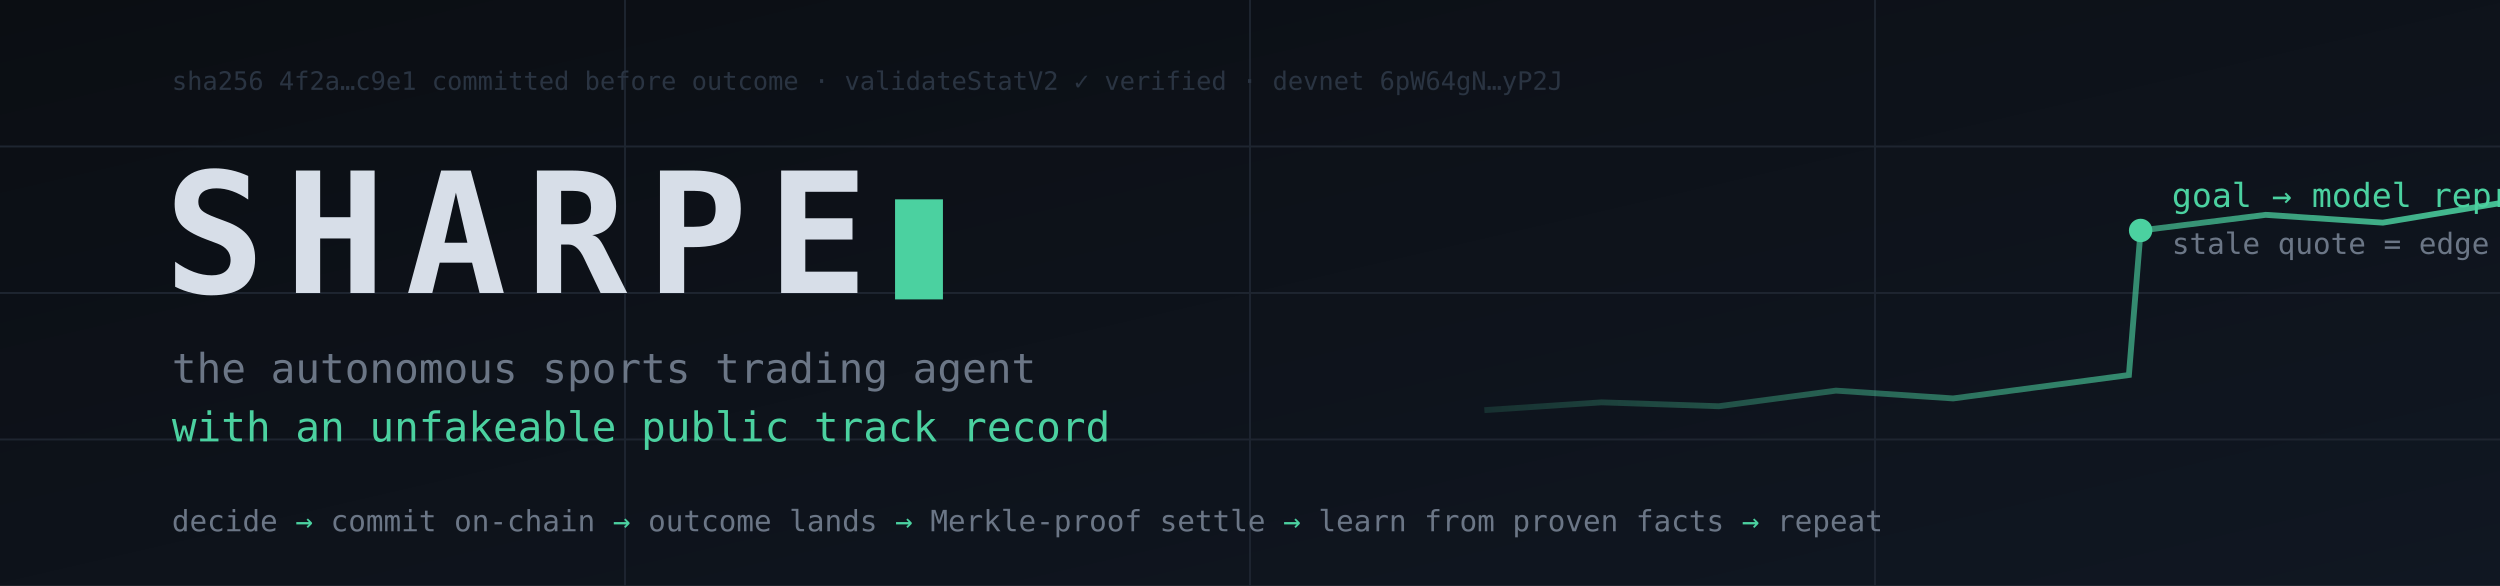
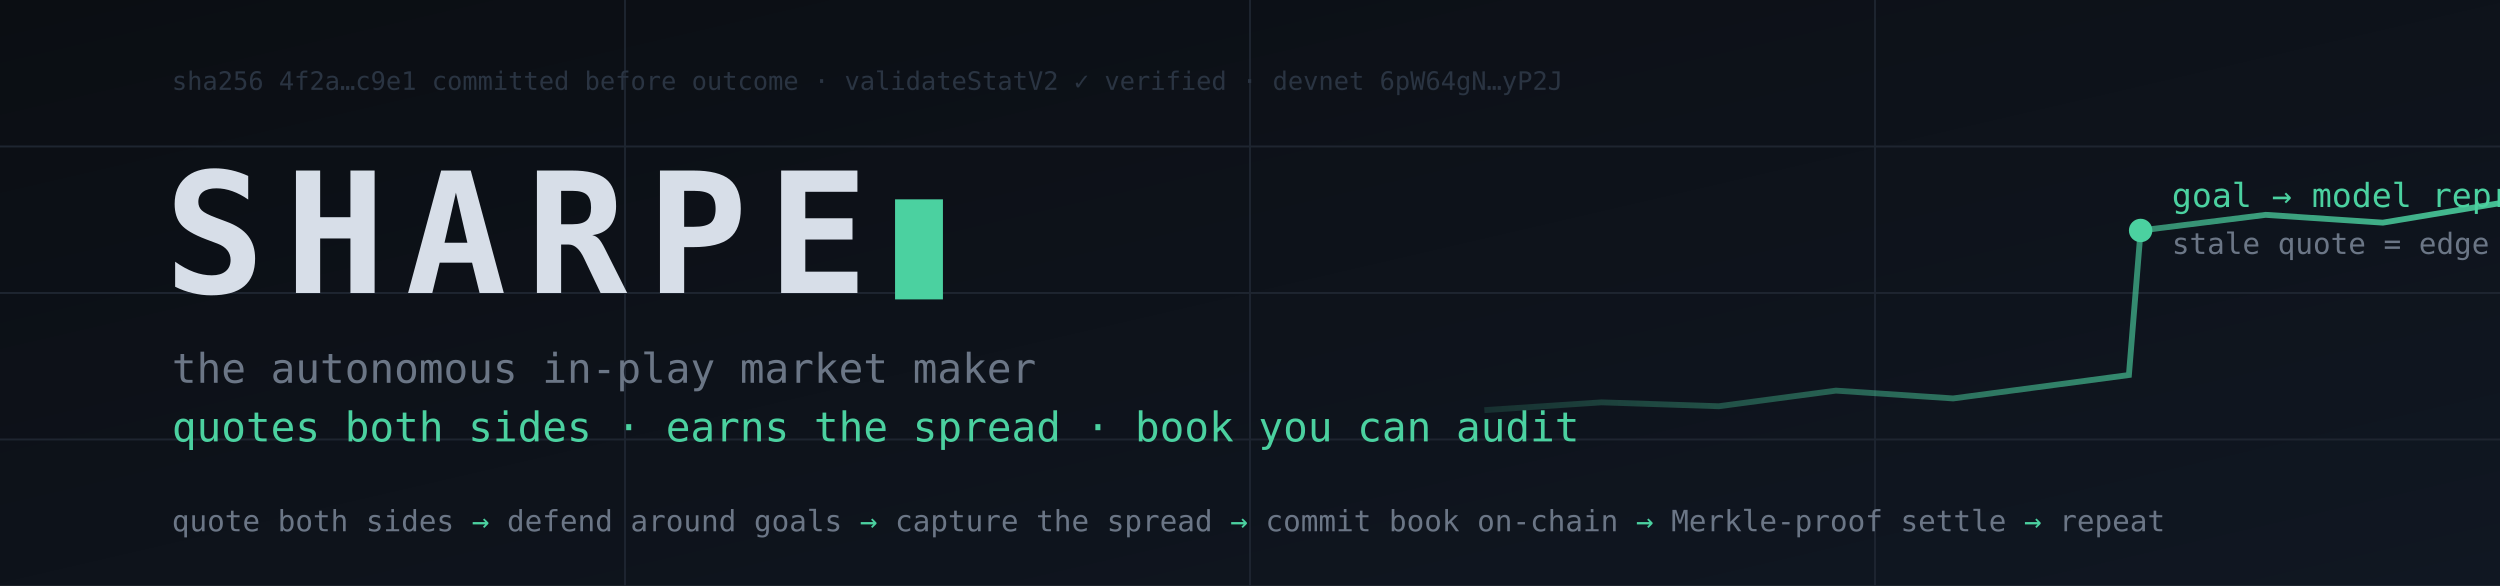
<svg xmlns="http://www.w3.org/2000/svg" width="1280" height="300" viewBox="0 0 1280 300">
  <defs>
    <linearGradient id="bg" x1="0" y1="0" x2="1" y2="1">
      <stop offset="0" stop-color="#0b0e13" />
      <stop offset="1" stop-color="#101722" />
    </linearGradient>
    <linearGradient id="spark" x1="0" y1="0" x2="1" y2="0">
      <stop offset="0" stop-color="#4bd1a0" stop-opacity="0.15" />
      <stop offset="1" stop-color="#4bd1a0" stop-opacity="0.9" />
    </linearGradient>
  </defs>
  <rect width="1280" height="300" fill="url(#bg)" />
  <g stroke="#1e2530" stroke-width="1">
    <line x1="0" y1="75" x2="1280" y2="75" />
    <line x1="0" y1="150" x2="1280" y2="150" />
    <line x1="0" y1="225" x2="1280" y2="225" />
    <line x1="320" y1="0" x2="320" y2="300" />
    <line x1="640" y1="0" x2="640" y2="300" />
    <line x1="960" y1="0" x2="960" y2="300" />
  </g>
  <g transform="translate(760,0)">
    <polyline fill="none" stroke="url(#spark)" stroke-width="3" points="0,210 60,206 120,208 180,200 240,204 300,196 330,192 336,118 400,110 460,114 520,104" />
    <circle cx="336" cy="118" r="6" fill="#4bd1a0" />
    <text x="352" y="106" font-family="Consolas,Menlo,monospace" font-size="17" fill="#4bd1a0">goal → model reprices</text>
    <text x="352" y="130" font-family="Consolas,Menlo,monospace" font-size="15" fill="#6b7686">stale quote = edge</text>
  </g>
  <text x="84" y="150" font-family="Consolas,Menlo,monospace" font-size="86" font-weight="bold" fill="#d7dee8" letter-spacing="10">SHARPE<tspan fill="#4bd1a0">▮</tspan>
  </text>
  <text x="88" y="196" font-family="Consolas,Menlo,monospace" font-size="21" fill="#6b7686">
-     the autonomous sports trading agent
+     the autonomous in-play market maker
  </text>
  <text x="88" y="226" font-family="Consolas,Menlo,monospace" font-size="21" fill="#4bd1a0">
-     with an unfakeable public track record
+     quotes both sides · earns the spread · book you can audit
  </text>
  <g font-family="Consolas,Menlo,monospace" font-size="15" fill="#6b7686">
-     <text x="88" y="272">decide <tspan fill="#4bd1a0">→</tspan> commit on-chain <tspan fill="#4bd1a0">→</tspan> outcome lands <tspan fill="#4bd1a0">→</tspan> Merkle-proof settle <tspan fill="#4bd1a0">→</tspan> learn from proven facts <tspan fill="#4bd1a0">→</tspan> repeat</text>
+     <text x="88" y="272">quote both sides <tspan fill="#4bd1a0">→</tspan> defend around goals <tspan fill="#4bd1a0">→</tspan> capture the spread <tspan fill="#4bd1a0">→</tspan> commit book on-chain <tspan fill="#4bd1a0">→</tspan> Merkle-proof settle <tspan fill="#4bd1a0">→</tspan> repeat</text>
  </g>
  <text x="88" y="46" font-family="Consolas,Menlo,monospace" font-size="13" fill="#2a3442">
    sha256 4f2a…c9e1 committed before outcome · validateStatV2 ✓ verified · devnet 6pW64gN…yP2J
  </text>
</svg>
